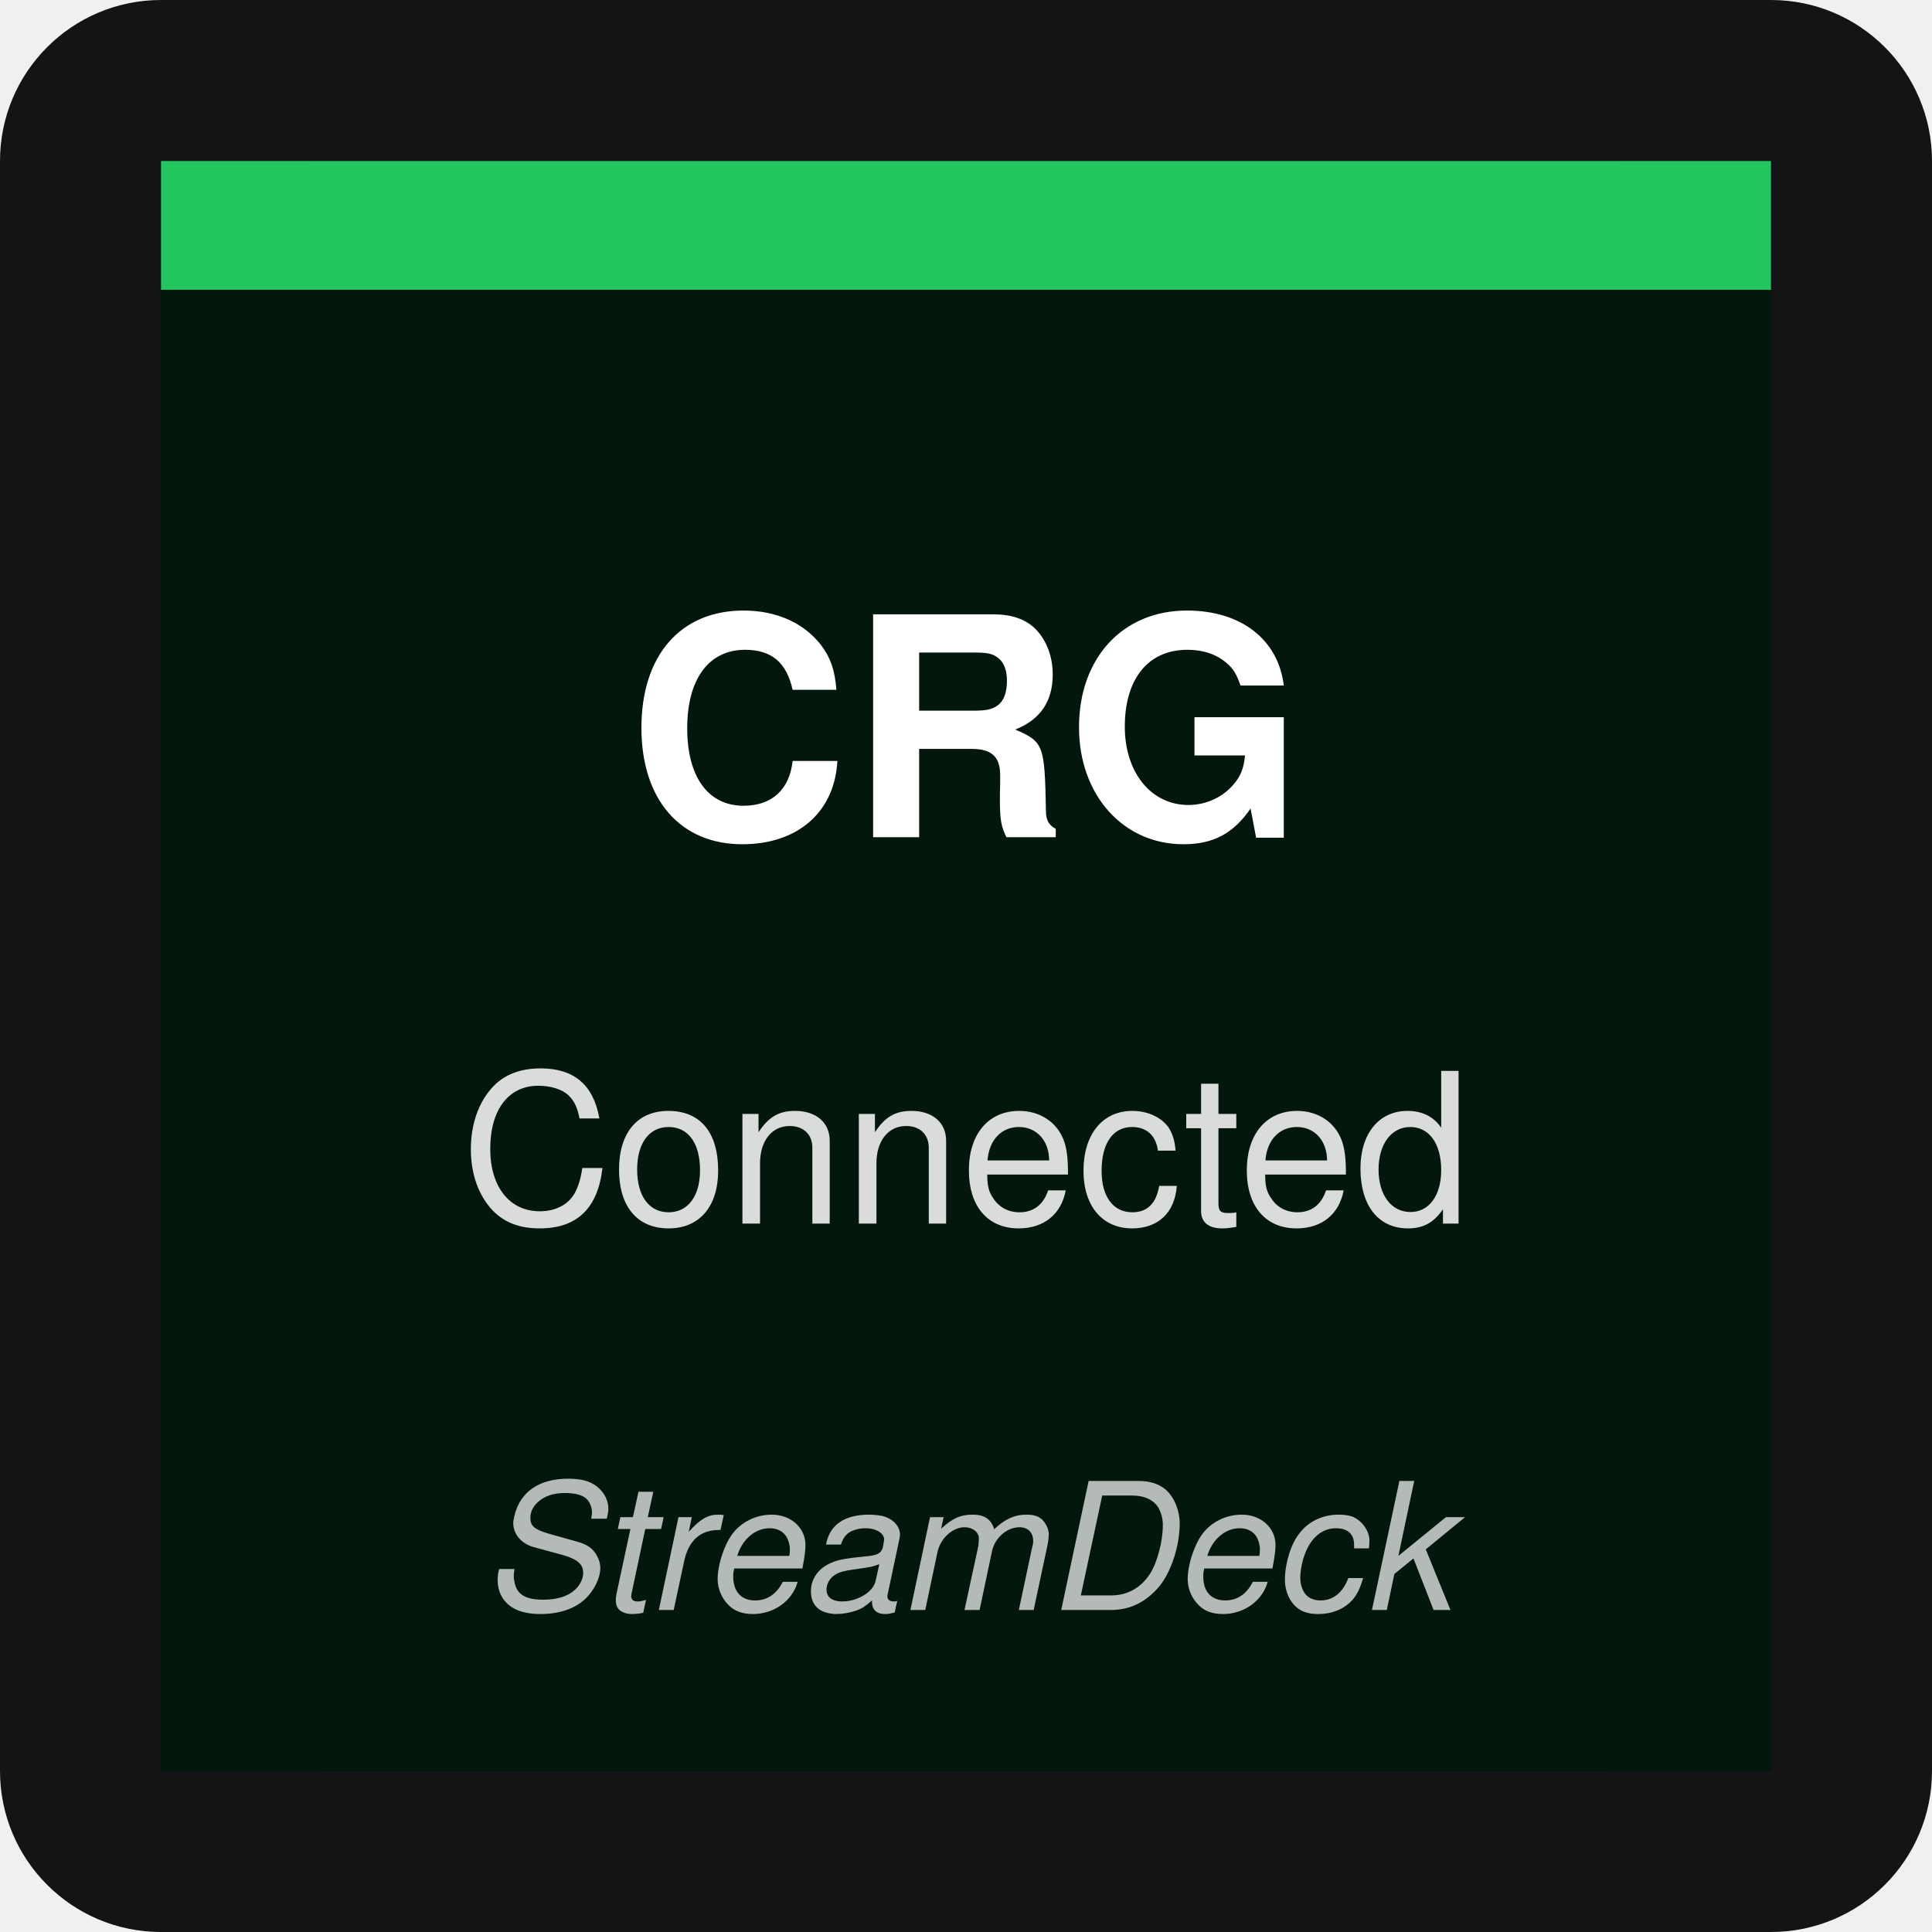
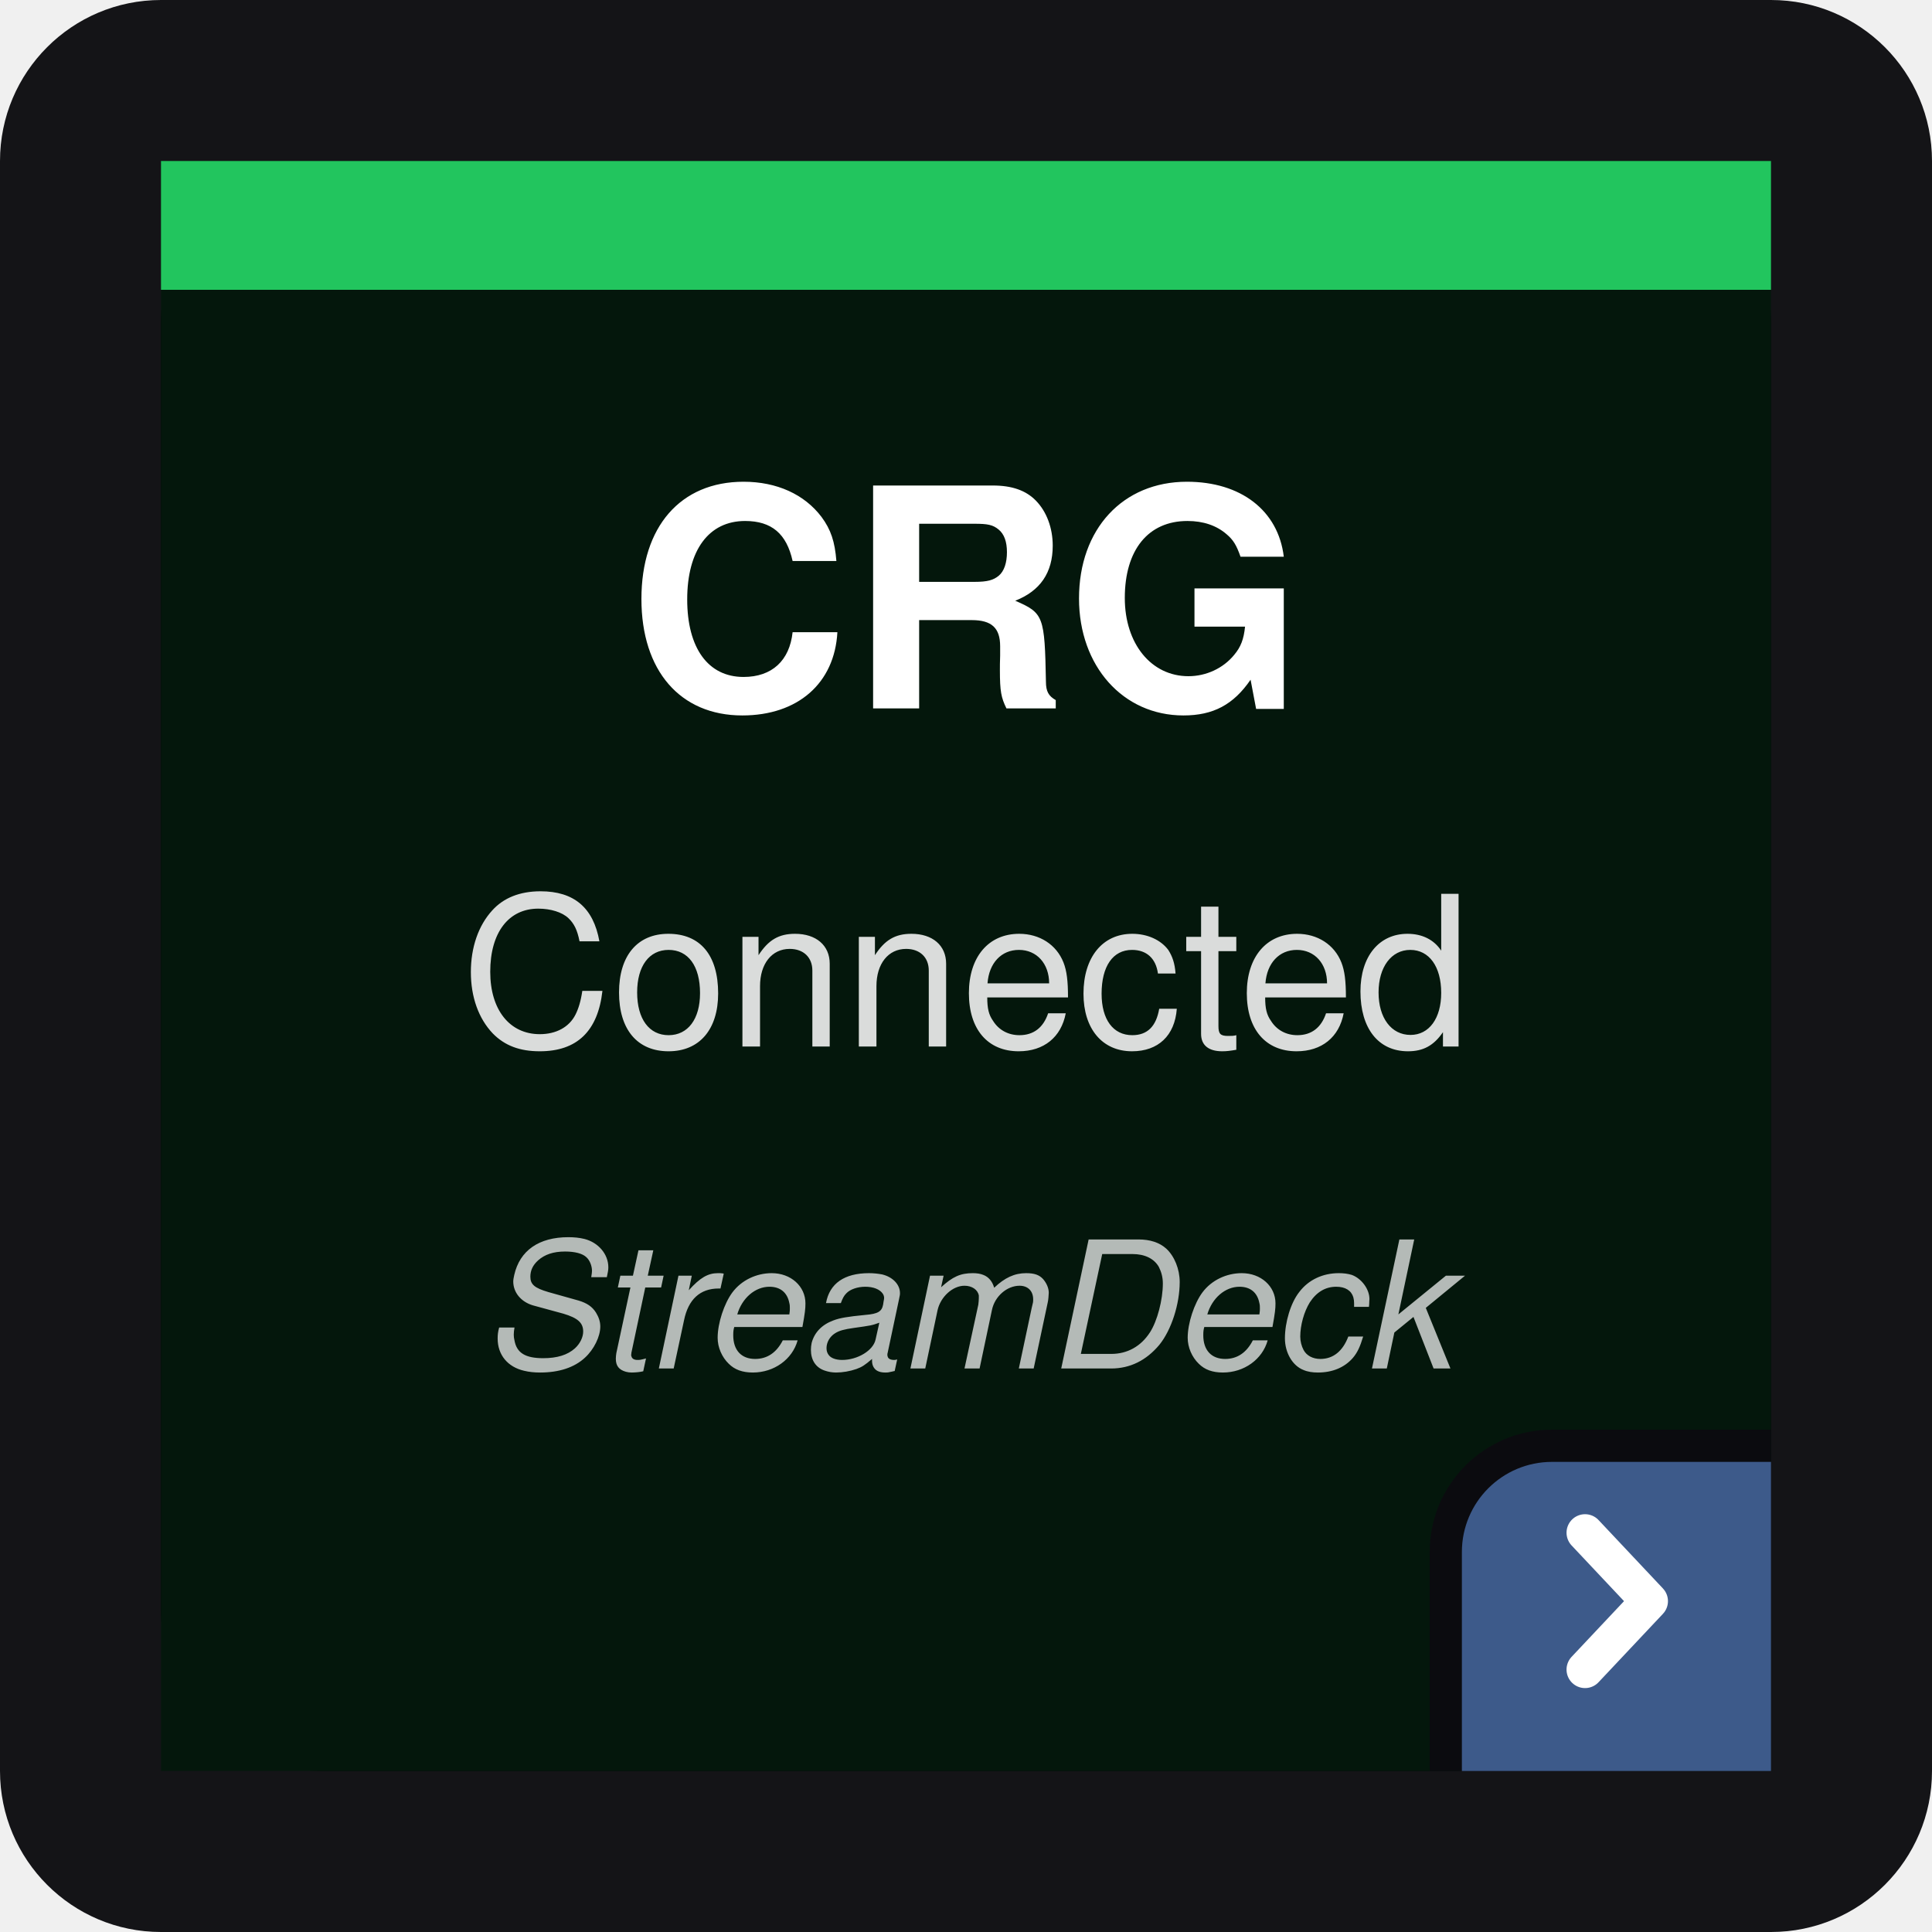
<svg xmlns="http://www.w3.org/2000/svg" viewBox="0 0 120 120" width="120" height="120" role="img" aria-label="Example buttons">
  <rect width="120" height="120" rx="10" fill="#141417" />
  <svg x="10" y="10" width="100" height="100" viewBox="0 0 100 100">
    <rect width="100" height="100" rx="10" fill="#000000" />
    <g clip-path="inset(0 round 10px)">
      <rect width="100" height="100" fill="#04170c" />
      <rect width="100" height="8" fill="#22c55e" />
-       <text x="50" y="42" fill="#ffffff" font-family="'Helvetica Neue', Helvetica, Arial, sans-serif" font-size="19" font-weight="700" text-anchor="middle">CRG</text>
-       <text x="50" y="66" fill="#ffffff" font-family="'Helvetica Neue', Helvetica, Arial, sans-serif" font-size="13" font-weight="400" text-anchor="middle" opacity="0.85">Connected</text>
-       <text x="50" y="90" fill="#ffffff" font-family="'Helvetica Neue', Helvetica, Arial, sans-serif" font-size="11" font-weight="400" text-anchor="middle" font-style="italic" opacity="0.7">StreamDeck</text>
+       <text x="50" y="34" fill="#ffffff" font-family="'Helvetica Neue', Helvetica, Arial, sans-serif" font-size="19" font-weight="700" text-anchor="middle">CRG</text>
+       <text x="50" y="55" fill="#ffffff" font-family="'Helvetica Neue', Helvetica, Arial, sans-serif" font-size="13" font-weight="400" text-anchor="middle" opacity="0.85">Connected</text>
+       <text x="50" y="75" fill="#ffffff" font-family="'Helvetica Neue', Helvetica, Arial, sans-serif" font-size="11" font-weight="400" text-anchor="middle" font-style="italic" opacity="0.7">StreamDeck</text>
+       <g transform="translate(100 0) scale(-1 1)">
+         <path d="M 0 78.8 H 13.6 A 7.6 7.6 0 0 1 21.2 86.4 V 100 H 0 Z" fill="#0b0b0f" />
+         <path d="M 0 80.8 H 13.6 A 5.6 5.6 0 0 1 19.2 86.4 V 100 H 0 Z" fill="#3d5a8a" />
+       </g>
+       <path d="M 88.45 85.2 L 92.45 89.45 L 88.45 93.7" fill="none" stroke="#ffffff" stroke-width="2.3" stroke-linecap="round" stroke-linejoin="round" />
    </g>
  </svg>
</svg>
